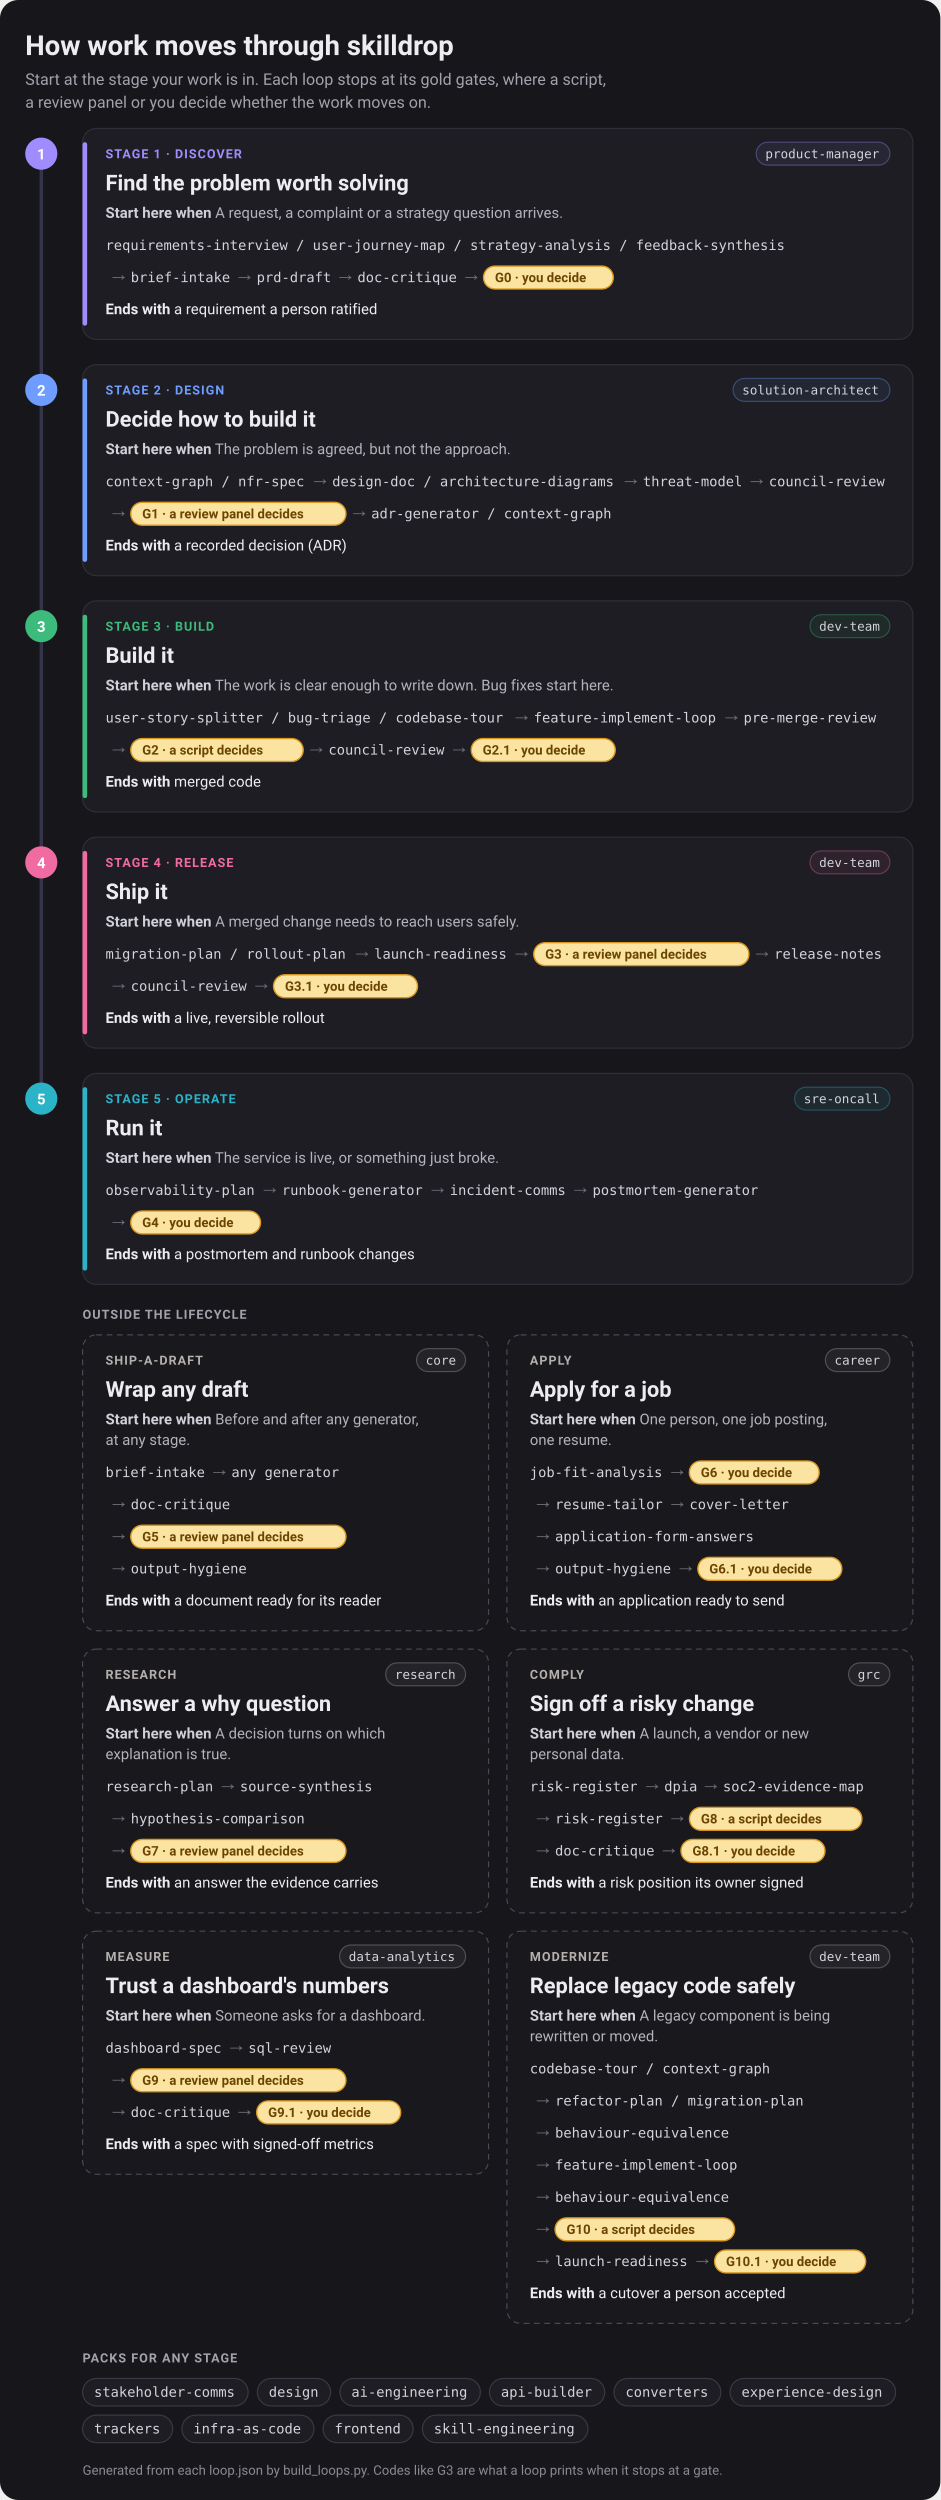
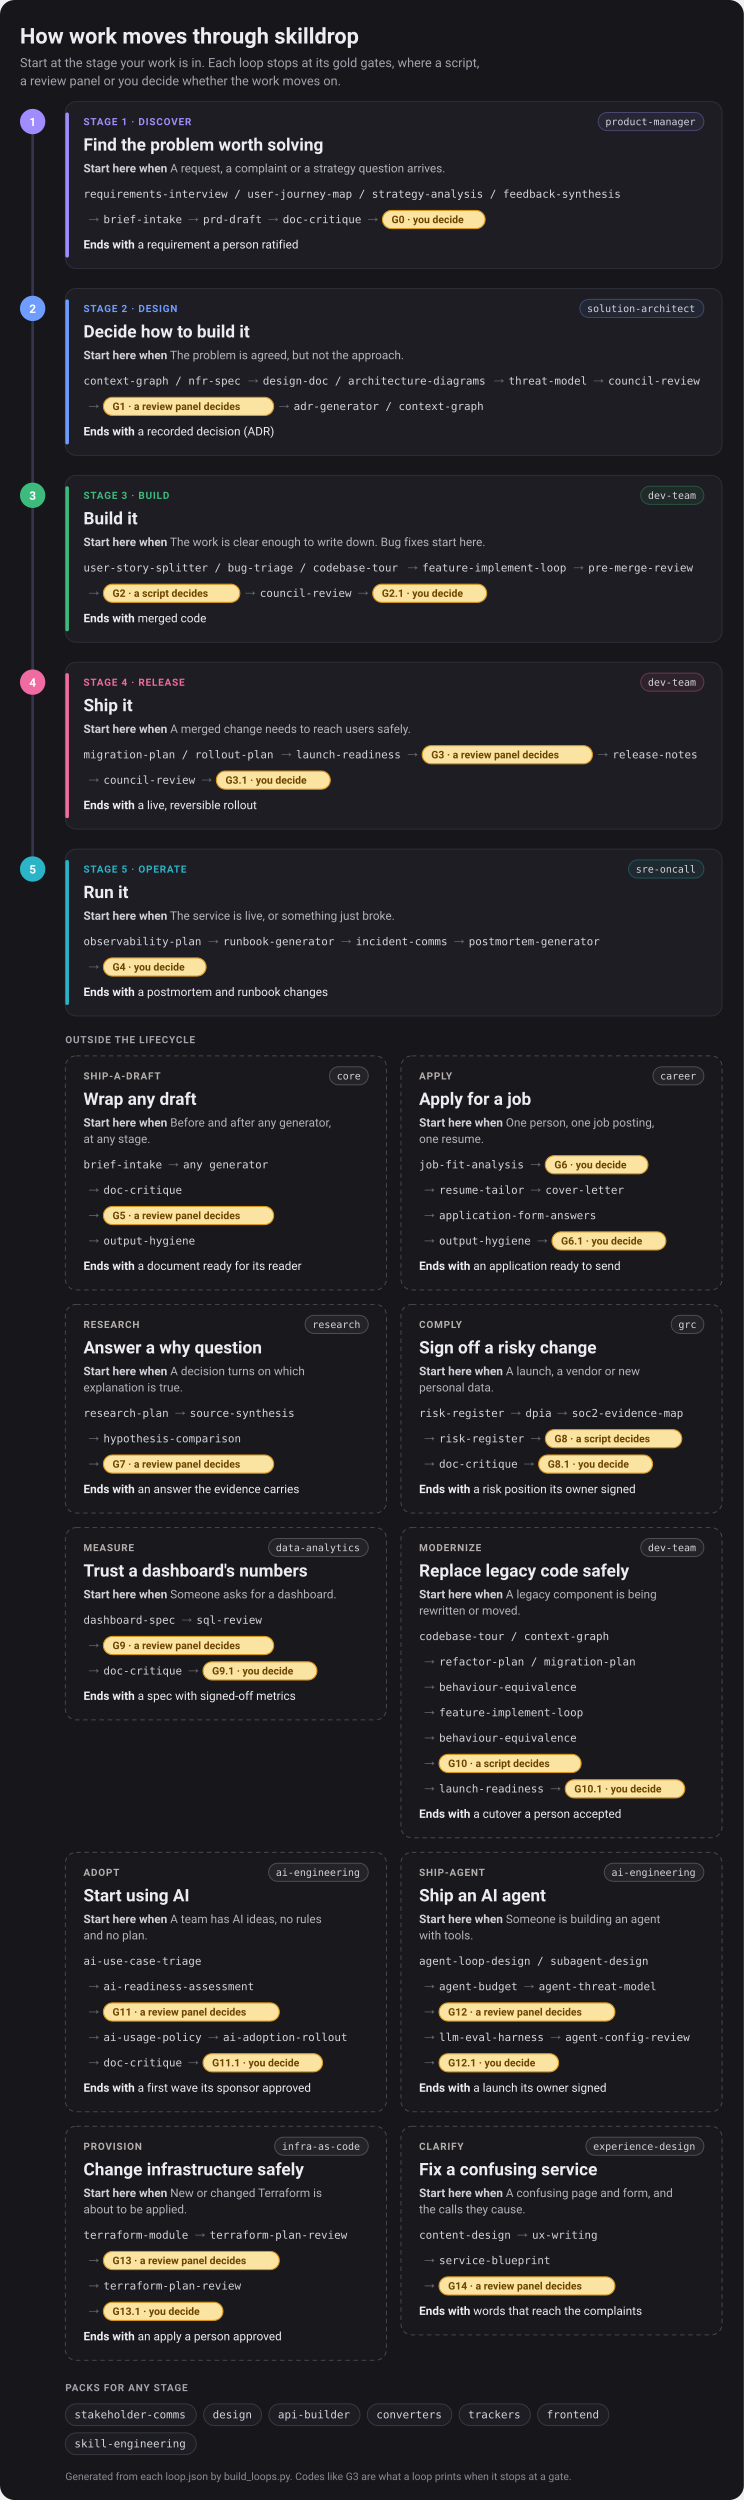
- <svg xmlns="http://www.w3.org/2000/svg" viewBox="0 0 820 2180" width="820" height="2180" role="img" aria-labelledby="om-title om-desc">
+ <svg xmlns="http://www.w3.org/2000/svg" viewBox="0 0 820 2756" width="820" height="2756" role="img" aria-labelledby="om-title om-desc">
  <style>.s,text{font-family:-apple-system,BlinkMacSystemFont,'Segoe UI',Roboto,Helvetica,Arial,sans-serif;}.title{font-size:24px;font-weight:700;fill:#ececf1;}.sub{font-size:14px;fill:#a3a3ad;}.label{font-size:11px;font-weight:700;letter-spacing:.08em;}.h{font-size:19px;font-weight:700;fill:#ececf1;}.muted{font-size:13px;fill:#b3b3bc;}.mono,.chip{font-family:ui-monospace,SFMono-Regular,'SF Mono',Menlo,Consolas,monospace;font-size:12px;fill:#d4d4dc;}.chip{font-size:11px;}.arrow{font-size:13px;fill:#6b6b75;}.gate{fill:#FBE3A2;stroke:#D9971E;stroke-width:1.2;}.gatet{font-size:11.5px;font-weight:700;fill:#6B4500;}.ends{font-size:13px;fill:#ececf1;}.endsl,.startl{font-weight:700;}.startl{fill:#d0d0d8;}.card{fill:#1d1d23;stroke:#2f2f38;}.dashed{fill:#18181d;stroke:#4a4a55;stroke-dasharray:5 4;}.rail{stroke:#34344a;stroke-width:3;}.num{font-size:13px;font-weight:700;fill:#fff;text-anchor:middle;}.section{font-size:11px;font-weight:700;letter-spacing:.08em;fill:#a3a3ad;}.pack{fill:#1d1d23;stroke:#3a3a44;}.foot{font-size:11.5px;fill:#8a8a94;}</style>
-   <rect width="820" height="2180" rx="16" fill="#16161b" />
+   <rect width="820" height="2756" rx="16" fill="#16161b" />
  <text x="22" y="48" class="title">How work moves through skilldrop</text>
  <text x="22" y="74" class="sub">Start at the stage your work is in. Each loop stops at its gold gates, where a script,</text>
  <text x="22" y="94" class="sub">a review panel or you decide whether the work moves on.</text>
  <line x1="36" y1="134" x2="36" y2="958" class="rail" />
  <circle cx="36" cy="134" r="14" fill="#a08cff" />
  <text x="36" y="139" class="num">1</text>
  <circle cx="36" cy="340" r="14" fill="#6f9dff" />
  <text x="36" y="345" class="num">2</text>
  <circle cx="36" cy="546" r="14" fill="#3dbb7c" />
  <text x="36" y="551" class="num">3</text>
  <circle cx="36" cy="752" r="14" fill="#f06ba1" />
  <text x="36" y="757" class="num">4</text>
  <circle cx="36" cy="958" r="14" fill="#2bb4c8" />
  <text x="36" y="963" class="num">5</text>
  <rect x="72" y="112" width="724" height="184" rx="12" class="card" />
  <rect x="72" y="124" width="4" height="160" rx="2" fill="#a08cff" />
  <text x="92" y="138" class="label" fill="#a08cff">STAGE 1 · DISCOVER</text>
  <rect x="659.4" y="124" width="116.6" height="20" rx="10" fill="#a08cff" fill-opacity=".08" stroke="#a08cff" stroke-opacity=".35" />
  <text x="667.4" y="138" class="chip" fill="#a08cff">product-manager</text>
  <text x="92" y="166" class="h">Find the problem worth solving</text>
  <text x="92" y="190" class="muted">
    <tspan class="startl">Start here when</tspan> A request, a complaint or a strategy question arrives.</text>
  <text x="92.0" y="218" class="mono">requirements-interview / user-journey-map / strategy-analysis / feedback-synthesis</text>
  <text x="97.0" y="246" class="arrow">→</text>
  <text x="114.0" y="246" class="mono">brief-intake</text>
  <text x="206.8" y="246" class="arrow">→</text>
  <text x="223.8" y="246" class="mono">prd-draft</text>
  <text x="294.7" y="246" class="arrow">→</text>
  <text x="311.7" y="246" class="mono">doc-critique</text>
  <text x="404.6" y="246" class="arrow">→</text>
  <rect x="421.6" y="232" width="113.2" height="20" rx="10" class="gate" />
  <text x="431.6" y="246" class="gatet">G0 · you decide</text>
  <text x="92" y="274" class="ends">
    <tspan class="endsl">Ends with</tspan> a requirement a person ratified</text>
  <rect x="72" y="318" width="724" height="184" rx="12" class="card" />
  <rect x="72" y="330" width="4" height="160" rx="2" fill="#6f9dff" />
  <text x="92" y="344" class="label" fill="#6f9dff">STAGE 2 · DESIGN</text>
  <rect x="639.2" y="330" width="136.8" height="20" rx="10" fill="#6f9dff" fill-opacity=".08" stroke="#6f9dff" stroke-opacity=".35" />
  <text x="647.2" y="344" class="chip" fill="#6f9dff">solution-architect</text>
  <text x="92" y="372" class="h">Decide how to build it</text>
  <text x="92" y="396" class="muted">
    <tspan class="startl">Start here when</tspan> The problem is agreed, but not the approach.</text>
  <text x="92.0" y="424" class="mono">context-graph / nfr-spec</text>
  <text x="272.7" y="424" class="arrow">→</text>
  <text x="289.7" y="424" class="mono">design-doc / architecture-diagrams</text>
  <text x="543.6" y="424" class="arrow">→</text>
  <text x="560.6" y="424" class="mono">threat-model</text>
  <text x="653.4" y="424" class="arrow">→</text>
  <text x="670.4" y="424" class="mono">council-review</text>
  <text x="97.0" y="452" class="arrow">→</text>
  <rect x="114.0" y="438" width="187.7" height="20" rx="10" class="gate" />
  <text x="124.0" y="452" class="gatet">G1 · a review panel decides</text>
  <text x="306.7" y="452" class="arrow">→</text>
  <text x="323.7" y="452" class="mono">adr-generator / context-graph</text>
  <text x="92" y="480" class="ends">
    <tspan class="endsl">Ends with</tspan> a recorded decision (ADR)</text>
  <rect x="72" y="524" width="724" height="184" rx="12" class="card" />
  <rect x="72" y="536" width="4" height="160" rx="2" fill="#3dbb7c" />
  <text x="92" y="550" class="label" fill="#3dbb7c">STAGE 3 · BUILD</text>
  <rect x="706.3" y="536" width="69.7" height="20" rx="10" fill="#3dbb7c" fill-opacity=".08" stroke="#3dbb7c" stroke-opacity=".35" />
  <text x="714.3" y="550" class="chip" fill="#3dbb7c">dev-team</text>
  <text x="92" y="578" class="h">Build it</text>
  <text x="92" y="602" class="muted">
    <tspan class="startl">Start here when</tspan> The work is clear enough to write down. Bug fixes start here.</text>
  <text x="92.0" y="630" class="mono">user-story-splitter / bug-triage / codebase-tour</text>
  <text x="448.4" y="630" class="arrow">→</text>
  <text x="465.4" y="630" class="mono">feature-implement-loop</text>
  <text x="631.4" y="630" class="arrow">→</text>
  <text x="648.4" y="630" class="mono">pre-merge-review</text>
  <text x="97.0" y="658" class="arrow">→</text>
  <rect x="114.0" y="644" width="150.4" height="20" rx="10" class="gate" />
  <text x="124.0" y="658" class="gatet">G2 · a script decides</text>
  <text x="269.4" y="658" class="arrow">→</text>
  <text x="286.4" y="658" class="mono">council-review</text>
  <text x="393.9" y="658" class="arrow">→</text>
  <rect x="410.9" y="644" width="125.6" height="20" rx="10" class="gate" />
  <text x="420.9" y="658" class="gatet">G2.1 · you decide</text>
  <text x="92" y="686" class="ends">
    <tspan class="endsl">Ends with</tspan> merged code</text>
  <rect x="72" y="730" width="724" height="184" rx="12" class="card" />
  <rect x="72" y="742" width="4" height="160" rx="2" fill="#f06ba1" />
  <text x="92" y="756" class="label" fill="#f06ba1">STAGE 4 · RELEASE</text>
  <rect x="706.3" y="742" width="69.7" height="20" rx="10" fill="#f06ba1" fill-opacity=".08" stroke="#f06ba1" stroke-opacity=".35" />
  <text x="714.3" y="756" class="chip" fill="#f06ba1">dev-team</text>
  <text x="92" y="784" class="h">Ship it</text>
  <text x="92" y="808" class="muted">
    <tspan class="startl">Start here when</tspan> A merged change needs to reach users safely.</text>
  <text x="92.0" y="836" class="mono">migration-plan / rollout-plan</text>
  <text x="309.3" y="836" class="arrow">→</text>
  <text x="326.3" y="836" class="mono">launch-readiness</text>
  <text x="448.4" y="836" class="arrow">→</text>
  <rect x="465.4" y="822" width="187.7" height="20" rx="10" class="gate" />
  <text x="475.4" y="836" class="gatet">G3 · a review panel decides</text>
  <text x="658.1" y="836" class="arrow">→</text>
  <text x="675.1" y="836" class="mono">release-notes</text>
  <text x="97.0" y="864" class="arrow">→</text>
  <text x="114.0" y="864" class="mono">council-review</text>
  <text x="221.5" y="864" class="arrow">→</text>
  <rect x="238.5" y="850" width="125.6" height="20" rx="10" class="gate" />
  <text x="248.5" y="864" class="gatet">G3.1 · you decide</text>
  <text x="92" y="892" class="ends">
    <tspan class="endsl">Ends with</tspan> a live, reversible rollout</text>
  <rect x="72" y="936" width="724" height="184" rx="12" class="card" />
  <rect x="72" y="948" width="4" height="160" rx="2" fill="#2bb4c8" />
  <text x="92" y="962" class="label" fill="#2bb4c8">STAGE 5 · OPERATE</text>
  <rect x="692.9" y="948" width="83.1" height="20" rx="10" fill="#2bb4c8" fill-opacity=".08" stroke="#2bb4c8" stroke-opacity=".35" />
  <text x="700.9" y="962" class="chip" fill="#2bb4c8">sre-oncall</text>
  <text x="92" y="990" class="h">Run it</text>
  <text x="92" y="1014" class="muted">
    <tspan class="startl">Start here when</tspan> The service is live, or something just broke.</text>
  <text x="92.0" y="1042" class="mono">observability-plan</text>
  <text x="228.8" y="1042" class="arrow">→</text>
  <text x="245.8" y="1042" class="mono">runbook-generator</text>
  <text x="375.2" y="1042" class="arrow">→</text>
  <text x="392.2" y="1042" class="mono">incident-comms</text>
  <text x="499.7" y="1042" class="arrow">→</text>
  <text x="516.7" y="1042" class="mono">postmortem-generator</text>
  <text x="97.0" y="1070" class="arrow">→</text>
  <rect x="114.0" y="1056" width="113.2" height="20" rx="10" class="gate" />
  <text x="124.0" y="1070" class="gatet">G4 · you decide</text>
  <text x="92" y="1098" class="ends">
    <tspan class="endsl">Ends with</tspan> a postmortem and runbook changes</text>
  <text x="72" y="1150" class="section">OUTSIDE THE LIFECYCLE</text>
  <rect x="72.0" y="1164" width="354.0" height="258" rx="12" class="card dashed" />
  <text x="92.0" y="1190" class="label" fill="#b5b0ab">SHIP-A-DRAFT</text>
  <rect x="363.2" y="1176" width="42.8" height="20" rx="10" fill="#b5b0ab" fill-opacity=".08" stroke="#b5b0ab" stroke-opacity=".35" />
  <text x="371.2" y="1190" class="chip" fill="#b5b0ab">core</text>
  <text x="92.0" y="1218" class="h">Wrap any draft</text>
  <text x="92.0" y="1242" class="muted">
    <tspan class="startl">Start here when</tspan> Before and after any generator,</text>
  <text x="92.0" y="1260" class="muted">at any stage.</text>
  <text x="92.0" y="1288" class="mono">brief-intake</text>
  <text x="184.8" y="1288" class="arrow">→</text>
  <text x="201.8" y="1288" class="mono">any generator</text>
  <text x="97.0" y="1316" class="arrow">→</text>
  <text x="114.0" y="1316" class="mono">doc-critique</text>
  <text x="97.0" y="1344" class="arrow">→</text>
  <rect x="114.0" y="1330" width="187.7" height="20" rx="10" class="gate" />
  <text x="124.0" y="1344" class="gatet">G5 · a review panel decides</text>
  <text x="97.0" y="1372" class="arrow">→</text>
  <text x="114.0" y="1372" class="mono">output-hygiene</text>
  <text x="92.0" y="1400" class="ends">
    <tspan class="endsl">Ends with</tspan> a document ready for its reader</text>
  <rect x="442.0" y="1164" width="354.0" height="258" rx="12" class="card dashed" />
  <text x="462.0" y="1190" class="label" fill="#b5b0ab">APPLY</text>
  <rect x="719.7" y="1176" width="56.3" height="20" rx="10" fill="#b5b0ab" fill-opacity=".08" stroke="#b5b0ab" stroke-opacity=".35" />
  <text x="727.7" y="1190" class="chip" fill="#b5b0ab">career</text>
  <text x="462.0" y="1218" class="h">Apply for a job</text>
  <text x="462.0" y="1242" class="muted">
    <tspan class="startl">Start here when</tspan> One person, one job posting,</text>
  <text x="462.0" y="1260" class="muted">one resume.</text>
  <text x="462.0" y="1288" class="mono">job-fit-analysis</text>
  <text x="584.1" y="1288" class="arrow">→</text>
  <rect x="601.1" y="1274" width="113.2" height="20" rx="10" class="gate" />
  <text x="611.1" y="1288" class="gatet">G6 · you decide</text>
  <text x="467.0" y="1316" class="arrow">→</text>
  <text x="484.0" y="1316" class="mono">resume-tailor</text>
  <text x="584.2" y="1316" class="arrow">→</text>
  <text x="601.2" y="1316" class="mono">cover-letter</text>
  <text x="467.0" y="1344" class="arrow">→</text>
  <text x="484.0" y="1344" class="mono">application-form-answers</text>
  <text x="467.0" y="1372" class="arrow">→</text>
  <text x="484.0" y="1372" class="mono">output-hygiene</text>
  <text x="591.5" y="1372" class="arrow">→</text>
  <rect x="608.5" y="1358" width="125.6" height="20" rx="10" class="gate" />
  <text x="618.5" y="1372" class="gatet">G6.1 · you decide</text>
  <text x="462.0" y="1400" class="ends">
    <tspan class="endsl">Ends with</tspan> an application ready to send</text>
  <rect x="72.0" y="1438" width="354.0" height="230" rx="12" class="card dashed" />
  <text x="92.0" y="1464" class="label" fill="#b5b0ab">RESEARCH</text>
  <rect x="336.3" y="1450" width="69.7" height="20" rx="10" fill="#b5b0ab" fill-opacity=".08" stroke="#b5b0ab" stroke-opacity=".35" />
  <text x="344.3" y="1464" class="chip" fill="#b5b0ab">research</text>
  <text x="92.0" y="1492" class="h">Answer a why question</text>
  <text x="92.0" y="1516" class="muted">
    <tspan class="startl">Start here when</tspan> A decision turns on which</text>
  <text x="92.0" y="1534" class="muted">explanation is true.</text>
  <text x="92.0" y="1562" class="mono">research-plan</text>
  <text x="192.2" y="1562" class="arrow">→</text>
  <text x="209.2" y="1562" class="mono">source-synthesis</text>
  <text x="97.0" y="1590" class="arrow">→</text>
  <text x="114.0" y="1590" class="mono">hypothesis-comparison</text>
  <text x="97.0" y="1618" class="arrow">→</text>
  <rect x="114.0" y="1604" width="187.7" height="20" rx="10" class="gate" />
  <text x="124.0" y="1618" class="gatet">G7 · a review panel decides</text>
  <text x="92.0" y="1646" class="ends">
    <tspan class="endsl">Ends with</tspan> an answer the evidence carries</text>
  <rect x="442.0" y="1438" width="354.0" height="230" rx="12" class="card dashed" />
  <text x="462.0" y="1464" class="label" fill="#b5b0ab">COMPLY</text>
  <rect x="739.9" y="1450" width="36.1" height="20" rx="10" fill="#b5b0ab" fill-opacity=".08" stroke="#b5b0ab" stroke-opacity=".35" />
  <text x="747.9" y="1464" class="chip" fill="#b5b0ab">grc</text>
  <text x="462.0" y="1492" class="h">Sign off a risky change</text>
  <text x="462.0" y="1516" class="muted">
    <tspan class="startl">Start here when</tspan> A launch, a vendor or new</text>
  <text x="462.0" y="1534" class="muted">personal data.</text>
  <text x="462.0" y="1562" class="mono">risk-register</text>
  <text x="562.2" y="1562" class="arrow">→</text>
  <text x="579.2" y="1562" class="mono">dpia</text>
  <text x="613.4" y="1562" class="arrow">→</text>
  <text x="630.4" y="1562" class="mono">soc2-evidence-map</text>
  <text x="467.0" y="1590" class="arrow">→</text>
  <text x="484.0" y="1590" class="mono">risk-register</text>
  <text x="584.2" y="1590" class="arrow">→</text>
  <rect x="601.2" y="1576" width="150.4" height="20" rx="10" class="gate" />
  <text x="611.2" y="1590" class="gatet">G8 · a script decides</text>
  <text x="467.0" y="1618" class="arrow">→</text>
  <text x="484.0" y="1618" class="mono">doc-critique</text>
  <text x="576.8" y="1618" class="arrow">→</text>
  <rect x="593.8" y="1604" width="125.6" height="20" rx="10" class="gate" />
  <text x="603.8" y="1618" class="gatet">G8.1 · you decide</text>
  <text x="462.0" y="1646" class="ends">
    <tspan class="endsl">Ends with</tspan> a risk position its owner signed</text>
  <rect x="72.0" y="1684" width="354.0" height="212" rx="12" class="card dashed" />
  <text x="92.0" y="1710" class="label" fill="#b5b0ab">MEASURE</text>
  <rect x="296.1" y="1696" width="109.9" height="20" rx="10" fill="#b5b0ab" fill-opacity=".08" stroke="#b5b0ab" stroke-opacity=".35" />
  <text x="304.1" y="1710" class="chip" fill="#b5b0ab">data-analytics</text>
  <text x="92.0" y="1738" class="h">Trust a dashboard's numbers</text>
  <text x="92.0" y="1762" class="muted">
    <tspan class="startl">Start here when</tspan> Someone asks for a dashboard.</text>
  <text x="92.0" y="1790" class="mono">dashboard-spec</text>
  <text x="199.5" y="1790" class="arrow">→</text>
  <text x="216.5" y="1790" class="mono">sql-review</text>
  <text x="97.0" y="1818" class="arrow">→</text>
  <rect x="114.0" y="1804" width="187.7" height="20" rx="10" class="gate" />
  <text x="124.0" y="1818" class="gatet">G9 · a review panel decides</text>
  <text x="97.0" y="1846" class="arrow">→</text>
  <text x="114.0" y="1846" class="mono">doc-critique</text>
  <text x="206.8" y="1846" class="arrow">→</text>
  <rect x="223.8" y="1832" width="125.6" height="20" rx="10" class="gate" />
  <text x="233.8" y="1846" class="gatet">G9.1 · you decide</text>
  <text x="92.0" y="1874" class="ends">
    <tspan class="endsl">Ends with</tspan> a spec with signed-off metrics</text>
  <rect x="442.0" y="1684" width="354.0" height="342" rx="12" class="card dashed" />
  <text x="462.0" y="1710" class="label" fill="#b5b0ab">MODERNIZE</text>
  <rect x="706.3" y="1696" width="69.7" height="20" rx="10" fill="#b5b0ab" fill-opacity=".08" stroke="#b5b0ab" stroke-opacity=".35" />
  <text x="714.3" y="1710" class="chip" fill="#b5b0ab">dev-team</text>
  <text x="462.0" y="1738" class="h">Replace legacy code safely</text>
  <text x="462.0" y="1762" class="muted">
    <tspan class="startl">Start here when</tspan> A legacy component is being</text>
  <text x="462.0" y="1780" class="muted">rewritten or moved.</text>
  <text x="462.0" y="1808" class="mono">codebase-tour / context-graph</text>
  <text x="467.0" y="1836" class="arrow">→</text>
  <text x="484.0" y="1836" class="mono">refactor-plan / migration-plan</text>
  <text x="467.0" y="1864" class="arrow">→</text>
  <text x="484.0" y="1864" class="mono">behaviour-equivalence</text>
  <text x="467.0" y="1892" class="arrow">→</text>
  <text x="484.0" y="1892" class="mono">feature-implement-loop</text>
  <text x="467.0" y="1920" class="arrow">→</text>
  <text x="484.0" y="1920" class="mono">behaviour-equivalence</text>
  <text x="467.0" y="1948" class="arrow">→</text>
  <rect x="484.0" y="1934" width="156.6" height="20" rx="10" class="gate" />
  <text x="494.0" y="1948" class="gatet">G10 · a script decides</text>
  <text x="467.0" y="1976" class="arrow">→</text>
  <text x="484.0" y="1976" class="mono">launch-readiness</text>
  <text x="606.1" y="1976" class="arrow">→</text>
  <rect x="623.1" y="1962" width="131.8" height="20" rx="10" class="gate" />
  <text x="633.1" y="1976" class="gatet">G10.1 · you decide</text>
  <text x="462.0" y="2004" class="ends">
    <tspan class="endsl">Ends with</tspan> a cutover a person accepted</text>
-   <text x="72" y="2060" class="section">PACKS FOR ANY STAGE</text>
-   <rect x="72.0" y="2074" width="144.4" height="24" rx="12" class="pack" />
-   <text x="82.0" y="2090" class="mono">stakeholder-comms</text>
-   <rect x="224.4" y="2074" width="63.9" height="24" rx="12" class="pack" />
-   <text x="234.4" y="2090" class="mono">design</text>
-   <rect x="296.4" y="2074" width="122.5" height="24" rx="12" class="pack" />
-   <text x="306.4" y="2090" class="mono">ai-engineering</text>
-   <rect x="426.8" y="2074" width="100.5" height="24" rx="12" class="pack" />
-   <text x="436.8" y="2090" class="mono">api-builder</text>
-   <rect x="535.4" y="2074" width="93.2" height="24" rx="12" class="pack" />
-   <text x="545.4" y="2090" class="mono">converters</text>
-   <rect x="636.6" y="2074" width="144.4" height="24" rx="12" class="pack" />
-   <text x="646.6" y="2090" class="mono">experience-design</text>
-   <rect x="72.0" y="2106" width="78.6" height="24" rx="12" class="pack" />
-   <text x="82.0" y="2122" class="mono">trackers</text>
-   <rect x="158.6" y="2106" width="115.2" height="24" rx="12" class="pack" />
-   <text x="168.6" y="2122" class="mono">infra-as-code</text>
-   <rect x="281.7" y="2106" width="78.6" height="24" rx="12" class="pack" />
-   <text x="291.7" y="2122" class="mono">frontend</text>
-   <rect x="368.3" y="2106" width="144.4" height="24" rx="12" class="pack" />
-   <text x="378.3" y="2122" class="mono">skill-engineering</text>
-   <text x="72" y="2158" class="foot">Generated from each loop.json by build_loops.py. Codes like G3 are what a loop prints when it stops at a gate.</text>
+   <rect x="72.0" y="2042" width="354.0" height="286" rx="12" class="card dashed" />
+   <text x="92.0" y="2068" class="label" fill="#b5b0ab">ADOPT</text>
+   <rect x="296.1" y="2054" width="109.9" height="20" rx="10" fill="#b5b0ab" fill-opacity=".08" stroke="#b5b0ab" stroke-opacity=".35" />
+   <text x="304.1" y="2068" class="chip" fill="#b5b0ab">ai-engineering</text>
+   <text x="92.0" y="2096" class="h">Start using AI</text>
+   <text x="92.0" y="2120" class="muted">
+     <tspan class="startl">Start here when</tspan> A team has AI ideas, no rules</text>
+   <text x="92.0" y="2138" class="muted">and no plan.</text>
+   <text x="92.0" y="2166" class="mono">ai-use-case-triage</text>
+   <text x="97.0" y="2194" class="arrow">→</text>
+   <text x="114.0" y="2194" class="mono">ai-readiness-assessment</text>
+   <text x="97.0" y="2222" class="arrow">→</text>
+   <rect x="114.0" y="2208" width="193.9" height="20" rx="10" class="gate" />
+   <text x="124.0" y="2222" class="gatet">G11 · a review panel decides</text>
+   <text x="97.0" y="2250" class="arrow">→</text>
+   <text x="114.0" y="2250" class="mono">ai-usage-policy</text>
+   <text x="228.8" y="2250" class="arrow">→</text>
+   <text x="245.8" y="2250" class="mono">ai-adoption-rollout</text>
+   <text x="97.0" y="2278" class="arrow">→</text>
+   <text x="114.0" y="2278" class="mono">doc-critique</text>
+   <text x="206.8" y="2278" class="arrow">→</text>
+   <rect x="223.8" y="2264" width="131.8" height="20" rx="10" class="gate" />
+   <text x="233.8" y="2278" class="gatet">G11.1 · you decide</text>
+   <text x="92.0" y="2306" class="ends">
+     <tspan class="endsl">Ends with</tspan> a first wave its sponsor approved</text>
+   <rect x="442.0" y="2042" width="354.0" height="286" rx="12" class="card dashed" />
+   <text x="462.0" y="2068" class="label" fill="#b5b0ab">SHIP-AGENT</text>
+   <rect x="666.1" y="2054" width="109.9" height="20" rx="10" fill="#b5b0ab" fill-opacity=".08" stroke="#b5b0ab" stroke-opacity=".35" />
+   <text x="674.1" y="2068" class="chip" fill="#b5b0ab">ai-engineering</text>
+   <text x="462.0" y="2096" class="h">Ship an AI agent</text>
+   <text x="462.0" y="2120" class="muted">
+     <tspan class="startl">Start here when</tspan> Someone is building an agent</text>
+   <text x="462.0" y="2138" class="muted">with tools.</text>
+   <text x="462.0" y="2166" class="mono">agent-loop-design / subagent-design</text>
+   <text x="467.0" y="2194" class="arrow">→</text>
+   <text x="484.0" y="2194" class="mono">agent-budget</text>
+   <text x="576.8" y="2194" class="arrow">→</text>
+   <text x="593.8" y="2194" class="mono">agent-threat-model</text>
+   <text x="467.0" y="2222" class="arrow">→</text>
+   <rect x="484.0" y="2208" width="193.9" height="20" rx="10" class="gate" />
+   <text x="494.0" y="2222" class="gatet">G12 · a review panel decides</text>
+   <text x="467.0" y="2250" class="arrow">→</text>
+   <text x="484.0" y="2250" class="mono">llm-eval-harness</text>
+   <text x="606.1" y="2250" class="arrow">→</text>
+   <text x="623.1" y="2250" class="mono">agent-config-review</text>
+   <text x="467.0" y="2278" class="arrow">→</text>
+   <rect x="484.0" y="2264" width="131.8" height="20" rx="10" class="gate" />
+   <text x="494.0" y="2278" class="gatet">G12.1 · you decide</text>
+   <text x="462.0" y="2306" class="ends">
+     <tspan class="endsl">Ends with</tspan> a launch its owner signed</text>
+   <rect x="72.0" y="2344" width="354.0" height="258" rx="12" class="card dashed" />
+   <text x="92.0" y="2370" class="label" fill="#b5b0ab">PROVISION</text>
+   <rect x="302.8" y="2356" width="103.2" height="20" rx="10" fill="#b5b0ab" fill-opacity=".08" stroke="#b5b0ab" stroke-opacity=".35" />
+   <text x="310.8" y="2370" class="chip" fill="#b5b0ab">infra-as-code</text>
+   <text x="92.0" y="2398" class="h">Change infrastructure safely</text>
+   <text x="92.0" y="2422" class="muted">
+     <tspan class="startl">Start here when</tspan> New or changed Terraform is</text>
+   <text x="92.0" y="2440" class="muted">about to be applied.</text>
+   <text x="92.0" y="2468" class="mono">terraform-module</text>
+   <text x="214.1" y="2468" class="arrow">→</text>
+   <text x="231.1" y="2468" class="mono">terraform-plan-review</text>
+   <text x="97.0" y="2496" class="arrow">→</text>
+   <rect x="114.0" y="2482" width="193.9" height="20" rx="10" class="gate" />
+   <text x="124.0" y="2496" class="gatet">G13 · a review panel decides</text>
+   <text x="97.0" y="2524" class="arrow">→</text>
+   <text x="114.0" y="2524" class="mono">terraform-plan-review</text>
+   <text x="97.0" y="2552" class="arrow">→</text>
+   <rect x="114.0" y="2538" width="131.8" height="20" rx="10" class="gate" />
+   <text x="124.0" y="2552" class="gatet">G13.1 · you decide</text>
+   <text x="92.0" y="2580" class="ends">
+     <tspan class="endsl">Ends with</tspan> an apply a person approved</text>
+   <rect x="442.0" y="2344" width="354.0" height="230" rx="12" class="card dashed" />
+   <text x="462.0" y="2370" class="label" fill="#b5b0ab">CLARIFY</text>
+   <rect x="645.9" y="2356" width="130.1" height="20" rx="10" fill="#b5b0ab" fill-opacity=".08" stroke="#b5b0ab" stroke-opacity=".35" />
+   <text x="653.9" y="2370" class="chip" fill="#b5b0ab">experience-design</text>
+   <text x="462.0" y="2398" class="h">Fix a confusing service</text>
+   <text x="462.0" y="2422" class="muted">
+     <tspan class="startl">Start here when</tspan> A confusing page and form, and</text>
+   <text x="462.0" y="2440" class="muted">the calls they cause.</text>
+   <text x="462.0" y="2468" class="mono">content-design</text>
+   <text x="569.5" y="2468" class="arrow">→</text>
+   <text x="586.5" y="2468" class="mono">ux-writing</text>
+   <text x="467.0" y="2496" class="arrow">→</text>
+   <text x="484.0" y="2496" class="mono">service-blueprint</text>
+   <text x="467.0" y="2524" class="arrow">→</text>
+   <rect x="484.0" y="2510" width="193.9" height="20" rx="10" class="gate" />
+   <text x="494.0" y="2524" class="gatet">G14 · a review panel decides</text>
+   <text x="462.0" y="2552" class="ends">
+     <tspan class="endsl">Ends with</tspan> words that reach the complaints</text>
+   <text x="72" y="2636" class="section">PACKS FOR ANY STAGE</text>
+   <rect x="72.0" y="2650" width="144.4" height="24" rx="12" class="pack" />
+   <text x="82.0" y="2666" class="mono">stakeholder-comms</text>
+   <rect x="224.4" y="2650" width="63.9" height="24" rx="12" class="pack" />
+   <text x="234.4" y="2666" class="mono">design</text>
+   <rect x="296.4" y="2650" width="100.5" height="24" rx="12" class="pack" />
+   <text x="306.4" y="2666" class="mono">api-builder</text>
+   <rect x="404.9" y="2650" width="93.2" height="24" rx="12" class="pack" />
+   <text x="414.9" y="2666" class="mono">converters</text>
+   <rect x="506.1" y="2650" width="78.6" height="24" rx="12" class="pack" />
+   <text x="516.1" y="2666" class="mono">trackers</text>
+   <rect x="592.6" y="2650" width="78.6" height="24" rx="12" class="pack" />
+   <text x="602.6" y="2666" class="mono">frontend</text>
+   <rect x="72.0" y="2682" width="144.4" height="24" rx="12" class="pack" />
+   <text x="82.0" y="2698" class="mono">skill-engineering</text>
+   <text x="72" y="2734" class="foot">Generated from each loop.json by build_loops.py. Codes like G3 are what a loop prints when it stops at a gate.</text>
</svg>
